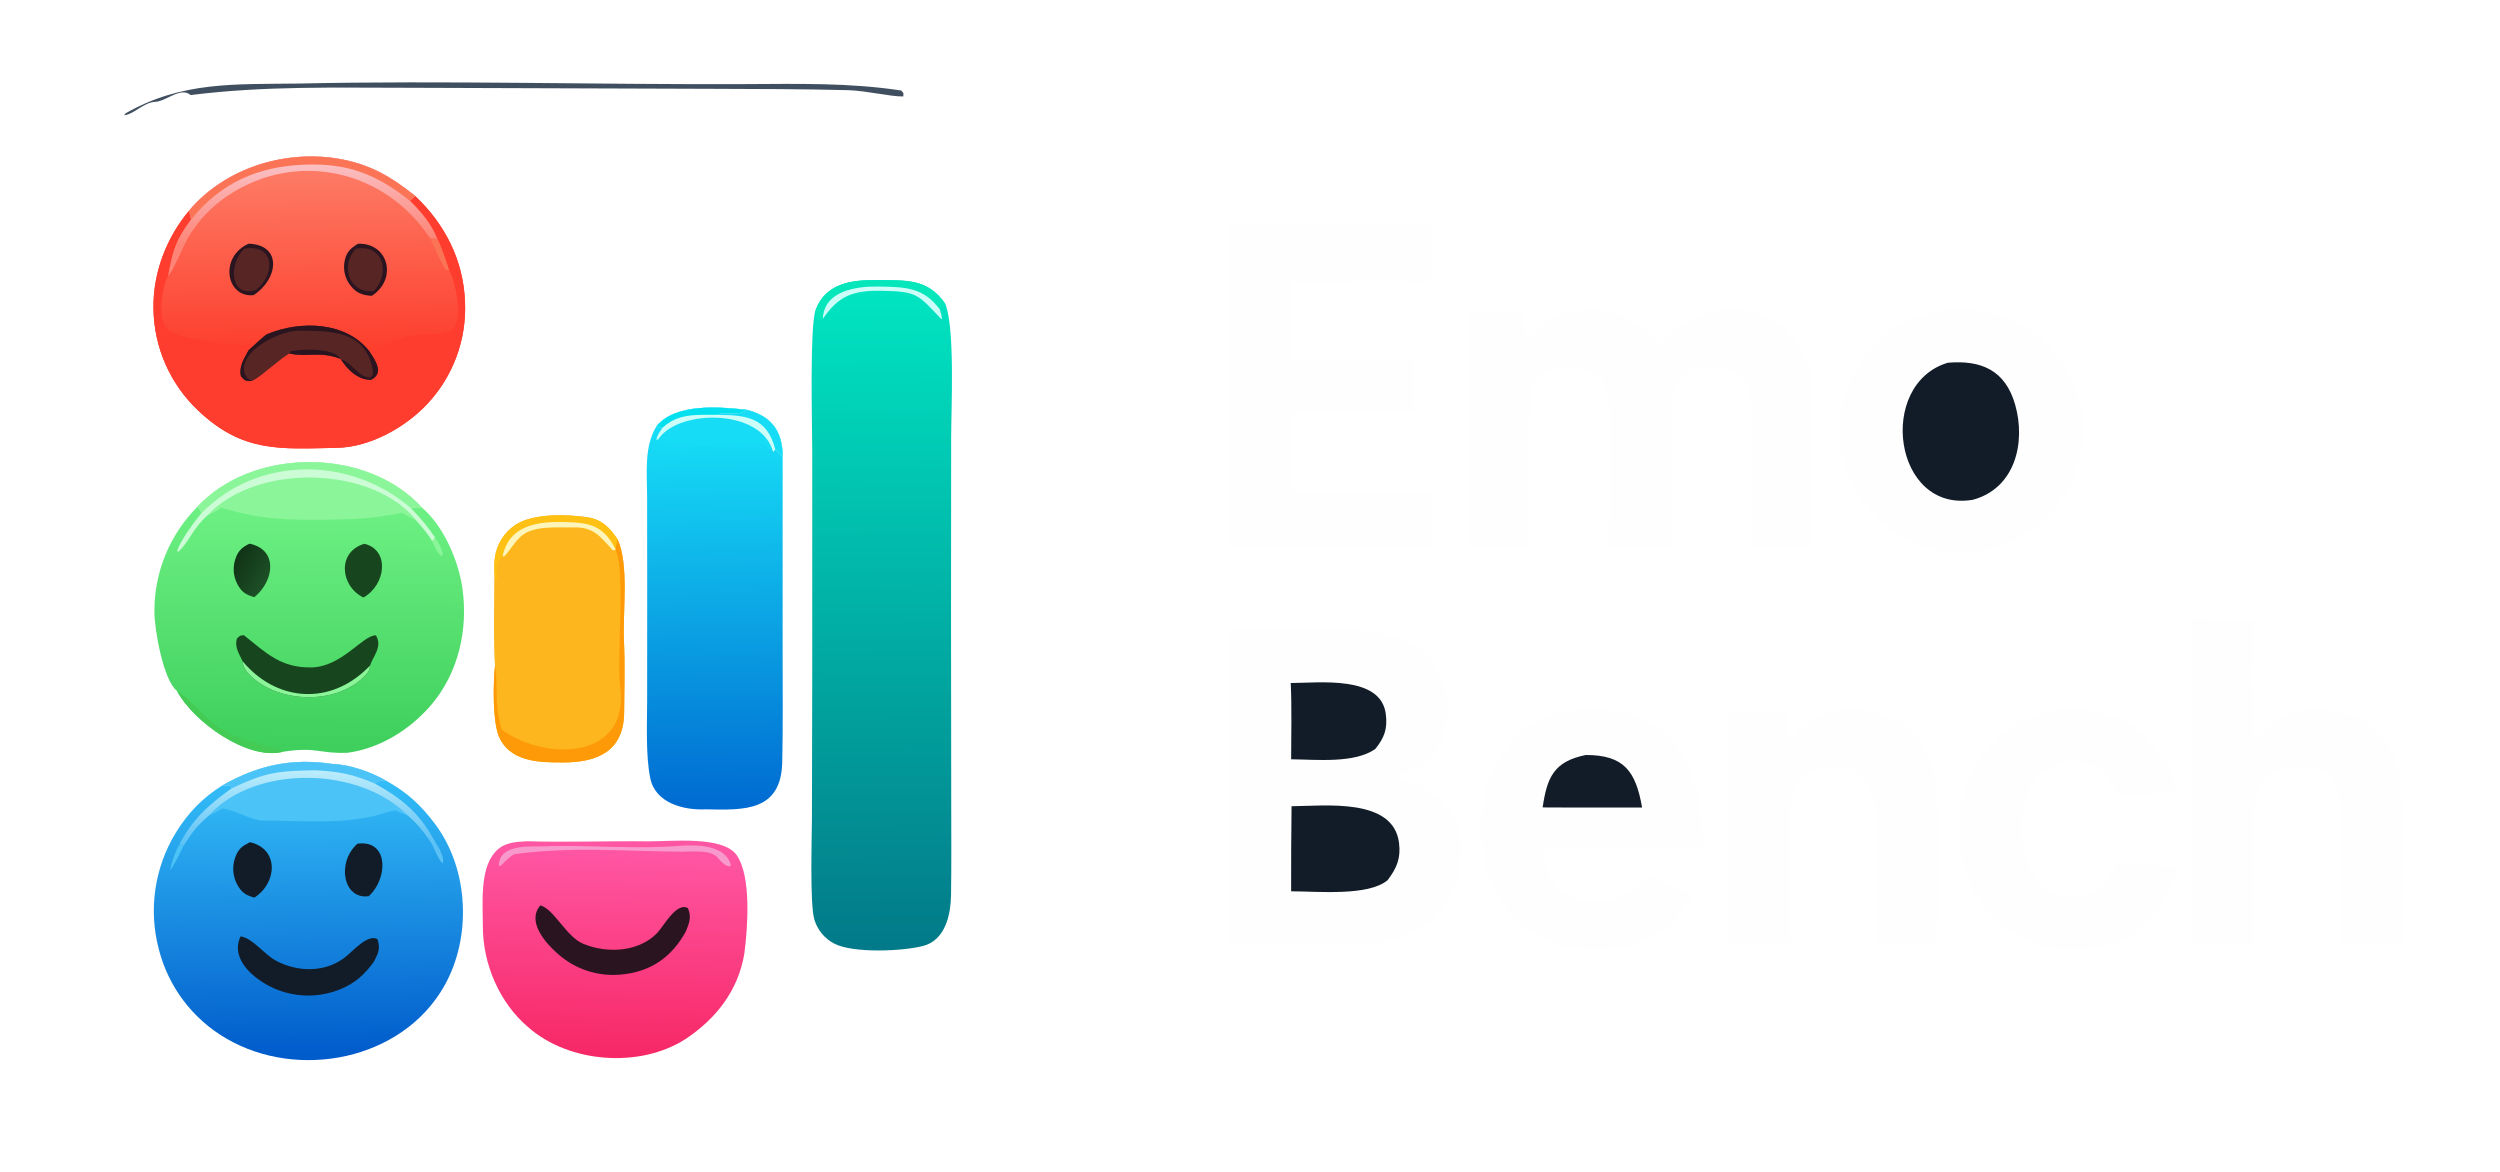
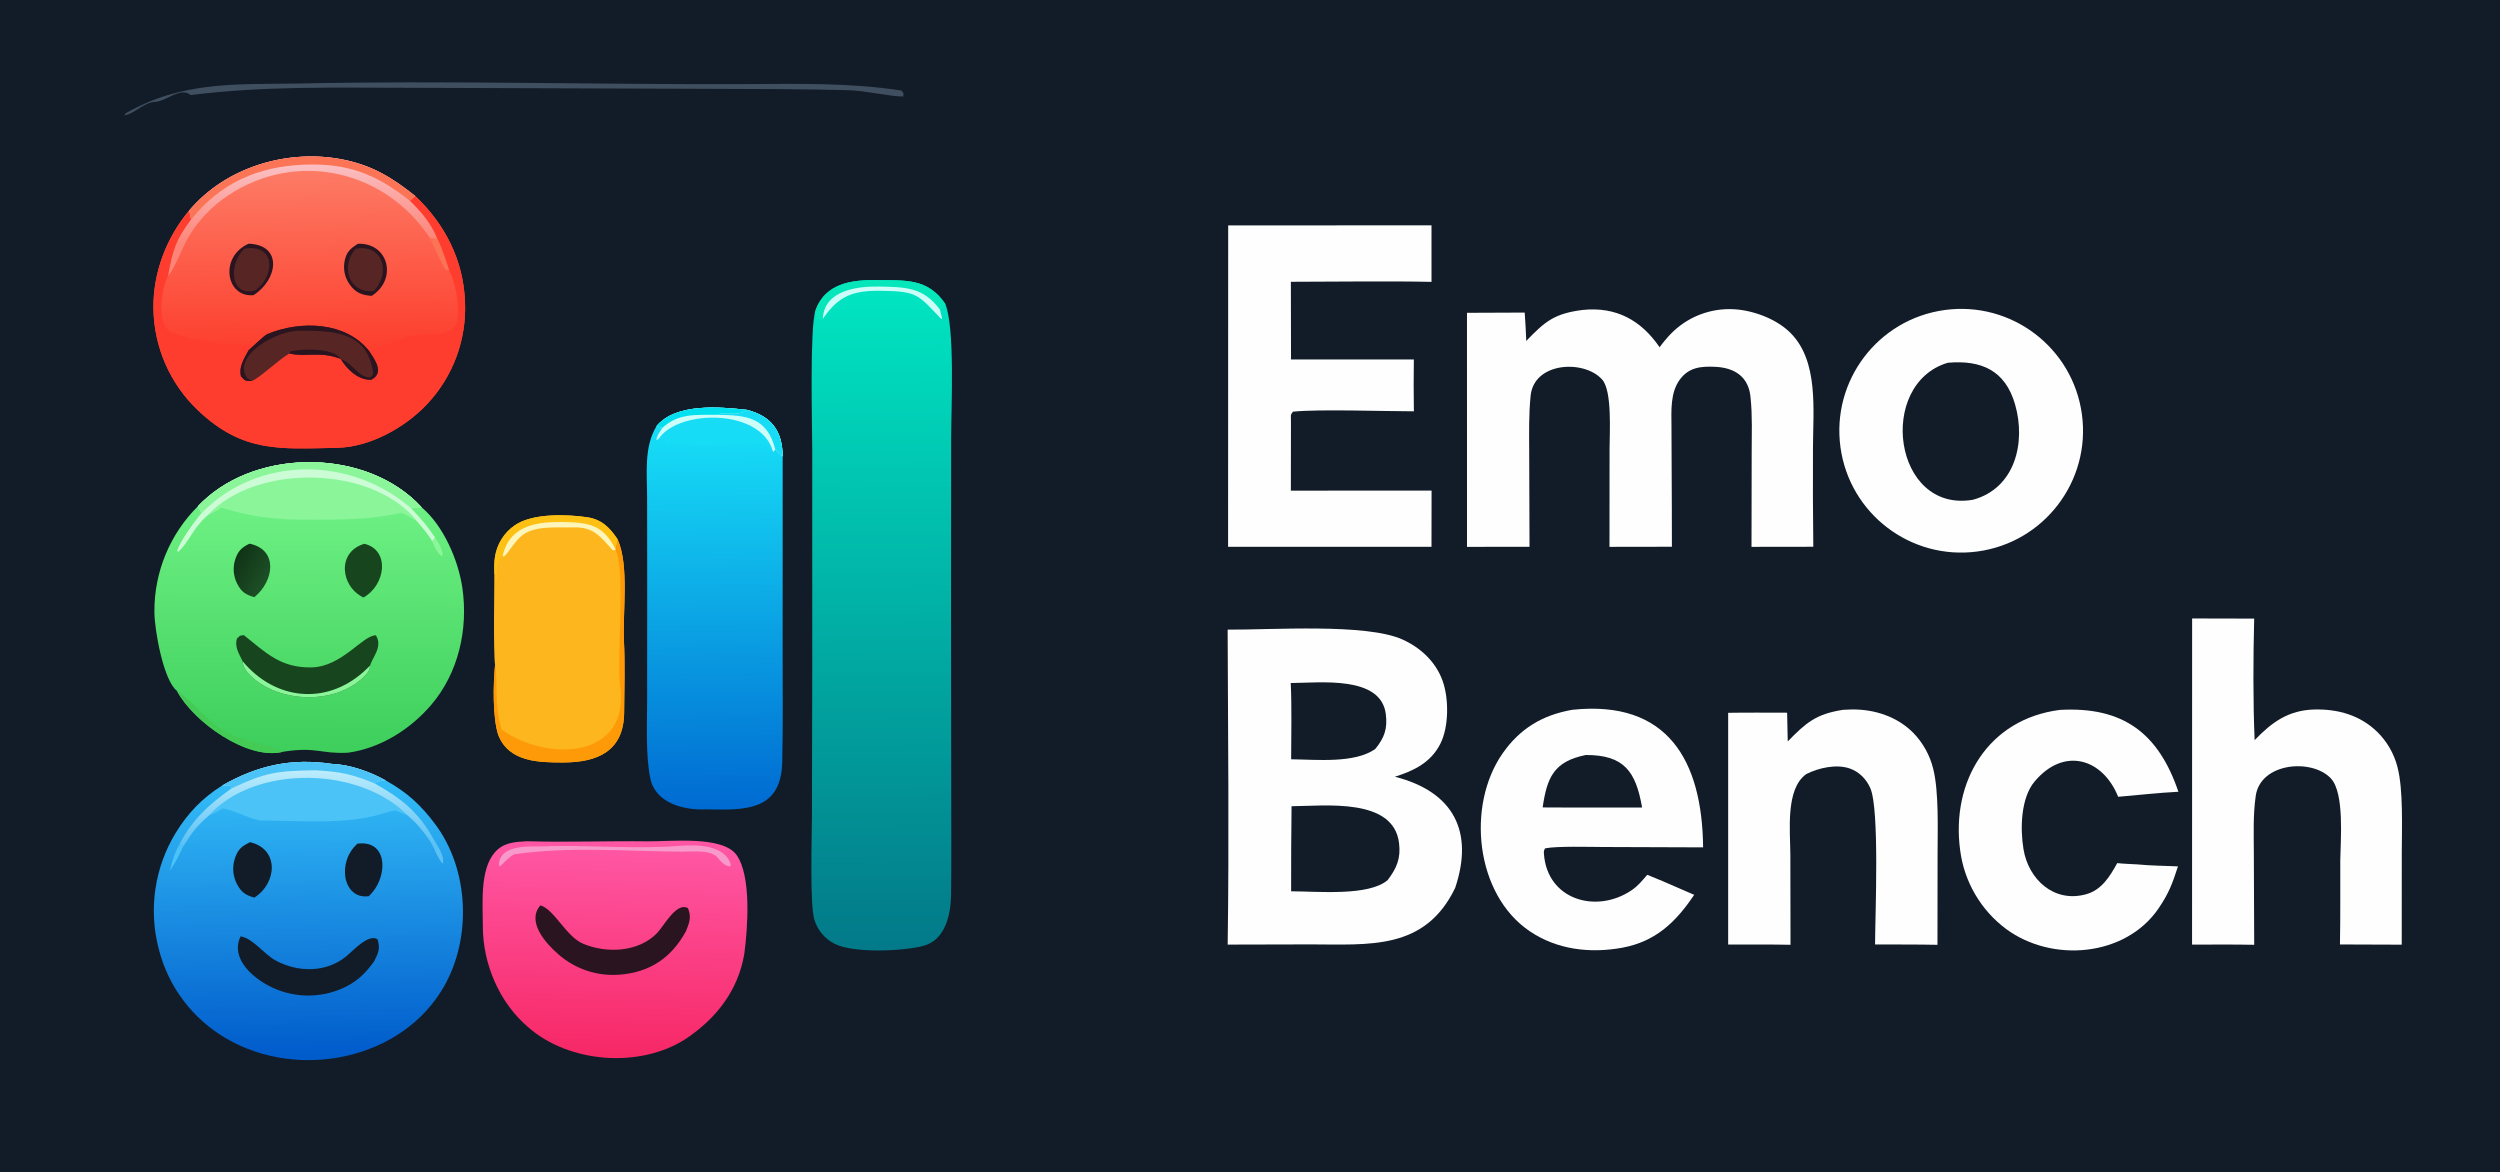
<svg xmlns="http://www.w3.org/2000/svg" version="1.1" style="display: block;" viewBox="250 600 1600 750" width="1024" height="480" preserveAspectRatio="xMidYMid meet">
  <defs>
    <linearGradient id="Gradient1" gradientUnits="userSpaceOnUse" x1="641.059" y1="1275.08" x2="644.287" y2="1144.72">
      <stop class="stop0" offset="0" stop-opacity="1" stop-color="rgb(247,40,102)" />
      <stop class="stop1" offset="1" stop-opacity="1" stop-color="rgb(255,86,163)" />
    </linearGradient>
    <linearGradient id="Gradient2" gradientUnits="userSpaceOnUse" x1="708.713" y1="1116.09" x2="705.31" y2="879.55">
      <stop class="stop0" offset="0" stop-opacity="1" stop-color="rgb(0,107,210)" />
      <stop class="stop1" offset="1" stop-opacity="1" stop-color="rgb(22,220,246)" />
    </linearGradient>
    <linearGradient id="Gradient3" gradientUnits="userSpaceOnUse" x1="400.547" y1="958.234" x2="420.019" y2="969.515">
      <stop class="stop0" offset="0" stop-opacity="1" stop-color="rgb(16,51,22)" />
      <stop class="stop1" offset="1" stop-opacity="1" stop-color="rgb(28,78,37)" />
    </linearGradient>
    <linearGradient id="Gradient4" gradientUnits="userSpaceOnUse" x1="446.71" y1="1077.9" x2="447.238" y2="925.184">
      <stop class="stop0" offset="0" stop-opacity="1" stop-color="rgb(62,207,92)" />
      <stop class="stop1" offset="1" stop-opacity="1" stop-color="rgb(109,240,131)" />
    </linearGradient>
    <linearGradient id="Gradient5" gradientUnits="userSpaceOnUse" x1="445.527" y1="755.285" x2="444.495" y2="706.798">
      <stop class="stop0" offset="0" stop-opacity="1" stop-color="rgb(253,132,119)" />
      <stop class="stop1" offset="1" stop-opacity="1" stop-color="rgb(251,190,193)" />
    </linearGradient>
    <linearGradient id="Gradient6" gradientUnits="userSpaceOnUse" x1="448.244" y1="824.475" x2="446.952" y2="710.921">
      <stop class="stop0" offset="0" stop-opacity="1" stop-color="rgb(253,62,45)" />
      <stop class="stop1" offset="1" stop-opacity="1" stop-color="rgb(253,122,100)" />
    </linearGradient>
    <linearGradient id="Gradient7" gradientUnits="userSpaceOnUse" x1="447.003" y1="1140.32" x2="446.819" y2="1094.01">
      <stop class="stop0" offset="0" stop-opacity="1" stop-color="rgb(91,193,245)" />
      <stop class="stop1" offset="1" stop-opacity="1" stop-color="rgb(186,236,252)" />
    </linearGradient>
    <linearGradient id="Gradient8" gradientUnits="userSpaceOnUse" x1="448.318" y1="1276.11" x2="445.844" y2="1101.29">
      <stop class="stop0" offset="0" stop-opacity="1" stop-color="rgb(0,91,203)" />
      <stop class="stop1" offset="1" stop-opacity="1" stop-color="rgb(51,188,247)" />
    </linearGradient>
    <linearGradient id="Gradient9" gradientUnits="userSpaceOnUse" x1="815.081" y1="1205.16" x2="811.889" y2="787.924">
      <stop class="stop0" offset="0" stop-opacity="1" stop-color="rgb(2,122,137)" />
      <stop class="stop1" offset="1" stop-opacity="1" stop-color="rgb(0,228,193)" />
    </linearGradient>
  </defs>
+   <path transform="translate(0,0)" fill="rgb(18,28,40)" d="M 0 0 L 2048 0 L 2048 2048 L 0 2048 L 0 0 z" />
  <path transform="translate(0,0)" fill="url(#Gradient9)" d="M 771.956 798.503 C 778.178 781.428 794.819 779.046 810.803 779.26 C 829.009 779.504 843.817 777.788 855.066 794.633 C 861.208 810.518 858.809 860.337 858.742 879.784 L 858.663 995.578 L 858.782 1110.79 C 858.821 1131.4 858.946 1152.25 858.674 1172.65 C 858.501 1185.64 854.887 1201.69 840.915 1205.37 C 827.637 1208.87 795.929 1210.15 784.044 1203.97 C 777.848 1200.8 773.212 1195.25 771.208 1188.59 C 768.234 1178.86 769.574 1136.24 769.64 1123.59 L 769.839 1026.85 L 769.828 887.092 C 769.814 872.036 768.131 809.736 771.956 798.503 z" />
  <path transform="translate(0,0)" fill="rgb(6,230,187)" d="M 771.956 798.503 C 778.178 781.428 794.819 779.046 810.803 779.26 C 829.009 779.504 843.817 777.788 855.066 794.633 C 853.057 797.747 854.361 796.996 851.575 798.155 C 840.983 783.722 829.279 783.718 812.536 783.39 C 798.386 783.113 777.29 785.941 776.62 804.049 C 776.042 804.8 776.463 804.397 775.117 804.94 L 775.334 804.799 L 773.039 804.451 C 772.104 803.535 772.141 800.254 771.956 798.503 z" />
  <path transform="translate(0,0)" fill="rgb(204,253,249)" d="M 776.62 804.049 C 777.29 785.941 798.386 783.113 812.536 783.39 C 829.279 783.718 840.983 783.722 851.575 798.155 L 852.91 803.712 L 852.48 804.214 C 837.226 788.351 837.348 786.426 813.635 786.11 C 795.682 785.87 786.633 789.429 776.62 804.049 z" />
  <path transform="translate(0,0)" fill="url(#Gradient8)" d="M 392.075 1102.81 C 414.602 1089.96 436.265 1084.99 462.418 1088.89 C 473.928 1089.26 487.058 1093.96 497.039 1099.59 C 510.554 1107.12 519.429 1115.23 528.7 1127.71 C 550.147 1156.59 551.963 1199.94 534.311 1231.07 C 507.324 1278.67 440.778 1291.48 394.913 1264.69 C 373.267 1252.19 357.623 1231.44 351.561 1207.18 C 344.979 1182.01 348.909 1155.25 362.45 1133.04 C 370.254 1120.33 379.47 1110.74 392.075 1102.81 z" />
  <path transform="translate(0,0)" fill="rgb(76,195,246)" d="M 383.926 1121.71 C 413.518 1089.27 480.005 1090.49 510.813 1121.82 C 501.248 1118.78 506.386 1117.17 494.913 1120.71 C 471.209 1128.02 442.142 1125.17 417.379 1125.12 C 411.69 1125.11 398.416 1117.7 392.094 1117.47 C 389.575 1119.13 388.608 1119.84 385.803 1120.97 L 383.926 1121.71 z" />
  <path transform="translate(0,0)" fill="url(#Gradient7)" d="M 392.075 1102.81 C 414.602 1089.96 436.265 1084.99 462.418 1088.89 C 473.928 1089.26 487.058 1093.96 497.039 1099.59 C 494.08 1099.79 491.953 1099.52 489.781 1101.39 C 506.595 1110.76 517.862 1119.67 527.352 1136.79 C 529.894 1141.37 534.506 1147.19 533.445 1152.66 C 530.323 1150.25 527.904 1142.1 524.917 1137.82 C 520.484 1131.47 516.772 1126.91 510.813 1121.82 C 480.005 1090.49 413.518 1089.27 383.926 1121.71 C 375.856 1128.69 373.213 1132.41 367.404 1141.41 L 364.505 1141.01 C 372.774 1124.72 383.504 1114.98 398.237 1104.56 L 397.618 1102.93 C 395.187 1102.49 394.573 1102.65 392.075 1102.81 z" />
  <path transform="translate(0,0)" fill="rgb(76,195,246)" d="M 392.075 1102.81 C 414.602 1089.96 436.265 1084.99 462.418 1088.89 C 473.928 1089.26 487.058 1093.96 497.039 1099.59 C 494.08 1099.79 491.953 1099.52 489.781 1101.39 C 475.023 1095.33 467.711 1093.9 451.994 1092.98 C 427.619 1093.34 419.839 1094.31 398.237 1104.56 L 397.618 1102.93 C 395.187 1102.49 394.573 1102.65 392.075 1102.81 z" />
  <path transform="translate(0,0)" fill="rgb(76,195,246)" d="M 364.505 1141.01 L 367.404 1141.41 C 364.279 1147.97 362.682 1151.23 358.713 1157.28 C 360.032 1151.76 361.665 1145.91 364.505 1141.01 z" />
  <path transform="translate(0,0)" fill="rgb(18,28,40)" d="M 403.959 1199.29 C 411.541 1200.29 418.961 1210.55 425.981 1214.47 C 440.524 1222.59 459.18 1222.7 472.168 1211.57 C 476.552 1207.81 486.1 1197.45 491.637 1201.15 C 493.473 1207.22 492.188 1209.71 489.398 1215.34 C 483.404 1223.59 477.666 1228.99 467.988 1233.04 C 454.238 1238.73 438.754 1238.51 425.166 1232.45 C 413.111 1227.05 396.92 1214.13 403.959 1199.29 z" />
  <path transform="translate(0,0)" fill="rgb(18,28,40)" d="M 478.84 1139.91 C 479.622 1139.85 480.405 1139.8 481.188 1139.77 C 498.618 1139.25 498.155 1162.35 486.044 1173.55 C 469.571 1175.97 465.229 1151.78 478.84 1139.91 z" />
  <path transform="translate(0,0)" fill="rgb(18,28,40)" d="M 409.976 1139 C 428.516 1143.16 427.711 1164.88 412.777 1174.48 C 407.378 1172.94 404.598 1171.29 401.78 1166.06 C 398.912 1160.7 398.47 1154.38 400.566 1148.68 C 402.596 1143.14 404.958 1141.52 409.976 1139 z" />
  <path transform="translate(0,0)" fill="url(#Gradient6)" d="M 371.048 734.774 C 394.591 706.79 434.41 695.028 469.768 702.175 C 488.262 705.913 501.281 713.843 515.716 725.428 C 534.86 743.481 546.661 766.704 547.61 793.23 C 548.699 817.412 539.952 841.005 523.363 858.633 C 509.208 873.697 486.687 886.191 465.763 886.603 C 429.4 887.317 405.52 889.919 376.883 862.795 C 358.857 845.812 348.505 822.232 348.203 797.467 C 347.854 774.726 356.454 752.118 371.048 734.774 z" />
  <path transform="translate(0,0)" fill="rgb(254,61,47)" d="M 515.716 725.428 C 534.86 743.481 546.661 766.704 547.61 793.23 C 548.699 817.412 539.952 841.005 523.363 858.633 C 509.208 873.697 486.687 886.191 465.763 886.603 C 429.4 887.317 405.52 889.919 376.883 862.795 C 358.857 845.812 348.505 822.232 348.203 797.467 C 347.854 774.726 356.454 752.118 371.048 734.774 L 372.307 740.54 C 362.486 753.578 360.541 760.467 357.636 776.351 C 353.255 784.408 349.386 809.509 361.131 813.427 C 373.861 817.673 397.122 821.784 410.495 820.542 C 409.081 822.812 409.523 821.604 409.114 824.146 C 411.58 822.078 419.066 814.662 421.176 813.79 C 442.659 804.914 471.353 805.916 486.199 824.601 C 490.11 824.751 507.111 815.607 513.31 814.783 C 520.222 813.373 532.501 814.986 538.522 811.571 C 547.633 806.405 541.19 779.241 537.426 772.983 C 535.625 767.397 532.475 757.856 529.855 752.878 C 525.714 742.763 519.86 735.952 512.227 728.458 L 515.716 725.428 z" />
  <path transform="translate(0,0)" fill="rgb(87,37,35)" d="M 409.114 824.146 C 411.58 822.078 419.066 814.662 421.176 813.79 C 442.659 804.914 471.353 805.916 486.199 824.601 C 489.931 830.328 496.214 838.676 487.513 843.06 C 479.068 843.203 472.283 836.534 468.048 829.721 C 454.649 824.481 446.127 828.792 435.159 826.231 C 427.647 830.731 415.501 842.484 411.055 843.86 C 407.141 843.948 406.617 843.549 404.225 840.841 C 402.74 834.598 406.159 829.774 409.114 824.146 z" />
  <path transform="translate(0,0)" fill="rgb(42,20,31)" d="M 409.114 824.146 C 411.58 822.078 419.066 814.662 421.176 813.79 C 442.659 804.914 471.353 805.916 486.199 824.601 C 489.931 830.328 496.214 838.676 487.513 843.06 C 479.068 843.203 472.283 836.534 468.048 829.721 C 476.399 833.038 479.365 841.584 487.006 841.641 C 488.498 840.048 489.049 840.001 488.621 837.312 C 484.504 811.394 461.423 811.645 441.096 811.67 C 427.345 811.686 398.331 827.26 408.098 842.003 L 409.326 842.681 C 410.76 843.487 410.275 843.08 411.055 843.86 C 407.141 843.948 406.617 843.549 404.225 840.841 C 402.74 834.598 406.159 829.774 409.114 824.146 z" />
  <path transform="translate(0,0)" fill="rgb(42,20,31)" d="M 435.159 826.231 L 435.945 824.769 C 443.681 823.37 463.261 822.378 468.048 829.721 C 454.649 824.481 446.127 828.792 435.159 826.231 z" />
  <path transform="translate(0,0)" fill="url(#Gradient5)" d="M 371.048 734.774 C 394.591 706.79 434.41 695.028 469.768 702.175 C 488.262 705.913 501.281 713.843 515.716 725.428 L 512.227 728.458 C 519.86 735.952 525.714 742.763 529.855 752.878 L 525.257 752.53 C 496.515 708.758 440.043 695.924 396.146 724.978 C 385.804 731.793 377.131 740.852 370.771 751.48 C 367.321 757.216 360.613 774.216 357.636 776.351 C 360.541 760.467 362.486 753.578 372.307 740.54 L 371.048 734.774 z" />
  <path transform="translate(0,0)" fill="rgb(252,116,86)" d="M 371.048 734.774 C 394.591 706.79 434.41 695.028 469.768 702.175 C 488.262 705.913 501.281 713.843 515.716 725.428 L 512.227 728.458 C 490.785 711.424 472.547 704.303 444.659 705.383 C 414.963 706.533 390.948 717.208 372.307 740.54 L 371.048 734.774 z" />
  <path transform="translate(0,0)" fill="rgb(252,116,86)" d="M 529.855 752.878 C 532.475 757.856 535.625 767.397 537.426 772.983 L 535.13 772.511 C 532.354 768.082 527.707 757.666 525.257 752.53 L 529.855 752.878 z" />
  <path transform="translate(0,0)" fill="rgb(42,20,31)" d="M 409.134 755.965 C 431.137 756.751 427.845 779.051 412.205 788.923 C 394.556 790.517 390.216 764.35 409.134 755.965 z" />
  <path transform="translate(0,0)" fill="rgb(87,37,35)" d="M 406.303 759.175 C 426.191 755.823 426.402 775.91 413.74 785.631 C 397.701 790.917 395.624 769.684 406.303 759.175 z" />
  <path transform="translate(0,0)" fill="rgb(42,20,31)" d="M 478.996 756.014 C 498.735 755.205 504.56 778.754 487.889 789.35 C 481.459 788.914 477.629 787.394 473.694 781.915 C 470.579 777.513 469.464 772.002 470.622 766.735 C 471.868 761.004 474.377 759.052 478.996 756.014 z" />
  <path transform="translate(0,0)" fill="rgb(87,37,35)" d="M 477.664 759.198 C 495.424 756.004 500.003 774.774 489.39 786.156 C 473.487 788.308 467.485 770.264 477.664 759.198 z" />
  <path transform="translate(0,0)" fill="url(#Gradient4)" d="M 376.659 923.999 C 377.648 922.962 378.664 921.951 379.707 920.967 C 416.048 886.356 485.568 887.258 519.821 924.675 C 533.672 936.239 543.322 958.394 545.916 976.267 C 549.738 1002.6 543.475 1030.75 525.834 1051.29 C 512.407 1066.92 493.327 1078.88 472.713 1081.74 C 454.98 1082.65 452.71 1077.72 431.144 1081.13 C 408.515 1086.93 373.608 1061.82 363.27 1042.19 C 354.556 1035.49 348.813 1002.85 348.817 991.564 C 348.65 966.218 358.683 941.869 376.659 923.999 z" />
  <path transform="translate(0,0)" fill="rgb(139,245,153)" d="M 376.659 923.999 C 377.648 922.962 378.664 921.951 379.707 920.967 C 416.048 886.356 485.568 887.258 519.821 924.675 C 517.092 925.349 517.26 925.265 514.472 924.724 L 513.08 925.324 C 519.786 932.42 523.002 936.033 528.47 944.101 L 526.643 946.419 C 523.939 941.637 520.599 937.99 517.086 933.771 C 515.064 932.666 508.031 927.995 506.838 928.241 C 489.677 931.79 476.212 932.482 458.889 932.609 C 432.764 932.802 416.801 932.587 391.755 924.885 C 388.119 927.445 387.073 927.877 382.948 929.711 C 373.26 938.108 371.711 945.892 364.047 953.195 L 363.441 952.437 C 365.38 946.225 374.633 933.493 379.011 928.401 L 376.659 923.999 z" />
  <path transform="translate(0,0)" fill="rgb(203,252,213)" d="M 376.659 923.999 C 377.648 922.962 378.664 921.951 379.707 920.967 C 416.048 886.356 485.568 887.258 519.821 924.675 C 517.092 925.349 517.26 925.265 514.472 924.724 L 513.08 925.324 C 519.786 932.42 523.002 936.033 528.47 944.101 L 526.643 946.419 C 523.939 941.637 520.599 937.99 517.086 933.771 C 488.874 897.705 414.041 896.227 382.948 929.711 C 373.26 938.108 371.711 945.892 364.047 953.195 L 363.441 952.437 C 365.38 946.225 374.633 933.493 379.011 928.401 L 376.659 923.999 z" />
  <path transform="translate(0,0)" fill="rgb(139,245,153)" d="M 376.659 923.999 C 377.648 922.962 378.664 921.951 379.707 920.967 C 416.048 886.356 485.568 887.258 519.821 924.675 C 517.092 925.349 517.26 925.265 514.472 924.724 L 513.08 925.324 C 474.595 891.8 415.184 891.36 379.011 928.401 L 376.659 923.999 z" />
  <path transform="translate(0,0)" fill="rgb(68,203,86)" d="M 363.27 1042.19 L 364.294 1042.89 C 376.29 1051.17 381.459 1061.15 396.228 1069.18 C 406.316 1074.67 425.105 1076.9 431.144 1081.13 C 408.515 1086.93 373.608 1061.82 363.27 1042.19 z" />
  <path transform="translate(0,0)" fill="rgb(139,245,153)" d="M 528.47 944.101 C 531.22 948.488 531.972 949.311 533.343 954.168 L 532.852 955.984 C 529.958 954.46 527.97 949.554 526.643 946.419 L 528.47 944.101 z" />
  <path transform="translate(0,0)" fill="rgb(23,70,30)" d="M 405.268 1023.19 C 402.898 1018.19 400.006 1013.94 401.63 1008.66 C 404.279 1006.38 402.814 1007 406.057 1006.49 C 420.377 1017.95 429.744 1027.51 449.346 1027.14 C 468.855 1026.77 482.062 1006.53 490.565 1006.6 C 495.204 1013.95 488.171 1020.86 486.876 1025.97 C 486.563 1028.53 486.147 1029.69 484.314 1031.7 C 466.938 1050.83 430.963 1050.47 411.956 1033.97 C 408.643 1031.1 405.482 1027.54 405.268 1023.19 z" />
  <path transform="translate(0,0)" fill="rgb(139,245,153)" d="M 405.268 1023.19 C 425.941 1047.96 458.379 1051.67 482.819 1029.83 C 484.208 1028.59 485.561 1027.3 486.876 1025.97 C 486.563 1028.53 486.147 1029.69 484.314 1031.7 C 466.938 1050.83 430.963 1050.47 411.956 1033.97 C 408.643 1031.1 405.482 1027.54 405.268 1023.19 z" />
  <path transform="translate(0,0)" fill="rgb(23,70,30)" d="M 483.189 948.033 C 499.681 951.976 496.951 974.365 482.606 982.416 C 467.649 975.148 465.626 953.111 483.189 948.033 z" />
  <path transform="translate(0,0)" fill="url(#Gradient3)" d="M 409.681 947.947 C 428.184 951.757 425.53 971.766 412.795 982.19 C 407.352 980.663 404.502 978.876 401.847 973.684 C 399.28 968.739 398.85 962.958 400.658 957.687 C 402.481 952.371 404.874 950.299 409.681 947.947 z" />
  <path transform="translate(0,0)" fill="rgb(254,254,254)" d="M 1035.69 1002.97 C 1063.87 1003.17 1124.28 998.803 1147.55 1009.26 C 1159.18 1014.49 1168.96 1023.6 1173.29 1035.79 C 1177.3 1047.07 1177.35 1065.05 1171.85 1075.95 C 1165.79 1087.99 1154.93 1093.27 1142.7 1097.11 C 1180.17 1106.64 1193.47 1132.07 1181.3 1168.28 C 1161.93 1208.31 1126.57 1204.43 1088.62 1204.41 L 1035.71 1204.54 C 1036.68 1138.38 1035.93 1069.26 1035.69 1002.97 z" />
  <path transform="translate(0,0)" fill="rgb(18,28,40)" d="M 1076.6 1115.99 C 1098.2 1115.8 1141.71 1110.45 1145.37 1139.41 C 1146.62 1149.29 1143.94 1155.54 1138.1 1163.28 C 1125.84 1173.66 1093.59 1170.48 1076.32 1170.43 C 1076.28 1152.29 1076.37 1134.14 1076.6 1115.99 z" />
  <path transform="translate(0,0)" fill="rgb(18,28,40)" d="M 1076.07 1037.14 C 1094.59 1037.05 1133.76 1032.12 1136.91 1056.97 C 1138.1 1066.37 1136.02 1072.15 1130.19 1079.33 C 1116.98 1088.7 1092.63 1086.12 1076.33 1085.94 C 1076.37 1070.38 1076.8 1052.51 1076.07 1037.14 z" />
  <path transform="translate(0,0)" fill="url(#Gradient2)" d="M 670.173 872.741 C 682.461 857.934 710.266 860.335 728.008 862.307 C 743.787 866.337 750.785 875.888 750.904 892.147 L 750.89 1018.5 C 750.913 1041.53 751.133 1064.88 750.637 1087.67 C 749.945 1119.53 726.226 1118.48 701.636 1117.97 C 687.783 1118.66 669.378 1114.08 666.167 1098.04 C 663.166 1083.05 664.169 1063.96 664.167 1048.38 L 664.212 972.495 L 664.161 918.828 C 664.161 903.424 661.986 885.957 670.173 872.741 z" />
  <path transform="translate(0,0)" fill="rgb(23,220,245)" d="M 670.173 872.741 C 682.461 857.934 710.266 860.335 728.008 862.307 C 743.787 866.337 750.785 875.888 750.904 892.147 C 749.033 890.873 747.767 889.304 746.181 887.643 L 744.817 889.307 C 742.586 888.034 740.404 884.787 739.417 884.611 C 723.395 881.764 705.465 887.398 689.252 884.223 C 682.532 882.907 679.909 885.565 676.597 884.88 L 674.791 880.99 L 672.035 880.163 C 670.911 881.556 671.612 881.183 670.028 881.451 C 670.734 878.278 672.144 876.59 673.914 873.876 L 670.173 872.741 z" />
  <path transform="translate(0,0)" fill="rgb(204,253,249)" d="M 670.173 872.741 C 682.461 857.934 710.266 860.335 728.008 862.307 C 743.787 866.337 750.785 875.888 750.904 892.147 C 749.033 890.873 747.767 889.304 746.181 887.643 L 744.817 889.307 C 737.455 861.441 685.328 861.915 672.035 880.163 C 670.911 881.556 671.612 881.183 670.028 881.451 C 670.734 878.278 672.144 876.59 673.914 873.876 L 670.173 872.741 z" />
  <path transform="translate(0,0)" fill="rgb(1,224,239)" d="M 670.173 872.741 C 682.461 857.934 710.266 860.335 728.008 862.307 C 720.715 867.276 714.916 862.621 709.247 865.492 C 696.004 865.602 684.164 864.21 673.914 873.876 L 670.173 872.741 z" />
  <path transform="translate(0,0)" fill="rgb(23,220,245)" d="M 728.008 862.307 C 743.787 866.337 750.785 875.888 750.904 892.147 C 749.033 890.873 747.767 889.304 746.181 887.643 C 740.945 867.07 727.85 865.696 709.247 865.492 C 714.916 862.621 720.715 867.276 728.008 862.307 z" />
  <path transform="translate(0,0)" fill="rgb(254,254,254)" d="M 1312.14 822.235 C 1314.03 819.578 1317.17 815.862 1319.5 813.484 C 1329.33 803.471 1342.78 797.832 1356.82 797.835 C 1370.17 797.774 1386.48 803.615 1395.89 813.036 C 1414.14 831.312 1410.32 862.766 1410.3 886.778 C 1410.19 907.827 1410.26 928.876 1410.51 949.924 L 1370.97 949.979 L 1371.08 889.431 C 1371.1 877.897 1371.56 866.275 1370.39 854.823 C 1369.42 841.47 1360.59 835.366 1347.75 834.763 C 1338.69 834.338 1330.89 835.024 1325.08 842.94 C 1318.89 851.373 1319.69 862.891 1319.74 872.72 C 1319.82 890.344 1319.89 907.912 1319.97 925.5 L 1320.02 949.914 L 1280.07 949.979 L 1280.12 887.485 C 1280.14 876.547 1281.87 850.16 1275.35 842.872 C 1263.84 830.027 1231.66 831.584 1229.58 853.391 C 1228.37 865.999 1228.65 876.25 1228.68 888.419 L 1228.89 949.951 L 1188.88 949.982 L 1188.87 800.201 L 1225.81 800.05 C 1226.25 806.093 1226.58 812.144 1226.81 818.198 C 1238.97 805.523 1244.99 800.62 1262.93 798.365 C 1284.29 796.142 1300.33 804.927 1312.14 822.235 z" />
  <path transform="translate(0,0)" fill="url(#Gradient1)" d="M 587.181 1138.4 C 612.869 1139.14 638.981 1138.14 664.547 1138.45 C 679.346 1138.62 712.57 1134.7 721.447 1147.27 C 731.051 1160.86 728.495 1194.26 726.363 1210.41 C 722.389 1234.11 708.271 1251.88 689.02 1264.81 C 659.626 1283.91 614.165 1280.46 588.014 1257.38 C 569.575 1241.73 558.971 1216.86 559.019 1192.7 C 559.046 1178.72 556.912 1156.59 566.776 1145.43 C 572.355 1139.12 579.414 1138.85 587.181 1138.4 z" />
  <path transform="translate(0,0)" fill="rgb(42,20,31)" d="M 595.858 1179.44 C 604.648 1181.86 612.31 1199.42 623.196 1203.99 C 638.246 1210.31 658.7 1209.47 670.597 1197.09 C 674.937 1192.57 683.006 1176.98 690.321 1181.25 C 692.641 1187.12 691.203 1190.4 688.982 1196.04 C 679.816 1212.79 666.164 1222.17 646.949 1223.76 C 632.567 1225 618.3 1220.33 607.432 1210.83 C 599.291 1203.81 586.781 1189.81 595.858 1179.44 z" />
  <path transform="translate(0,0)" fill="rgb(247,154,203)" d="M 602.235 1141.5 C 629.319 1140.95 657.632 1143.54 685.15 1141.34 C 696.183 1140.46 714.279 1140.75 717.789 1153.66 L 716.919 1154.58 C 714.066 1154.07 711.385 1151.61 709.58 1149.21 C 705.412 1143.68 694.064 1145.08 686.25 1145.06 C 650.613 1144.84 615.051 1141.64 579.578 1146.65 C 577.322 1146.97 572.098 1152.45 570.395 1154.17 L 569.278 1154.04 C 569.469 1138.85 592.222 1142.27 601.277 1141.58 L 602.235 1141.5 z" />
  <path transform="translate(0,0)" fill="rgb(254,254,254)" d="M 1494.51 798.425 C 1537.23 792.542 1576.62 822.447 1582.42 865.177 C 1588.23 907.907 1558.25 947.235 1515.51 952.96 C 1472.88 958.671 1433.68 928.787 1427.89 886.169 C 1422.1 843.552 1451.91 804.293 1494.51 798.425 z" />
  <path transform="translate(0,0)" fill="rgb(18,28,40)" d="M 1496.61 832.159 C 1518.08 830.307 1533.39 837.036 1539.67 858.898 C 1546.69 883.319 1539.64 912.535 1512.67 919.851 C 1461.62 928.549 1451 845.675 1496.61 832.159 z" />
  <path transform="translate(0,0)" fill="rgb(254,254,254)" d="M 1036.04 744.261 L 1166.16 744.212 L 1166.17 780.393 C 1136.84 779.782 1105.63 780.334 1076.16 780.348 L 1076.25 830.07 L 1154.86 830.066 C 1154.7 841.123 1154.7 852.183 1154.88 863.241 C 1135.63 863.246 1094.29 861.743 1077.48 863.471 C 1075.6 865.856 1076.27 865.941 1076.21 869.75 L 1076.15 914.011 L 1166.21 913.992 L 1166.16 949.932 L 1035.98 949.941 L 1036.04 744.261 z" />
  <path transform="translate(0,0)" fill="rgb(254,254,254)" d="M 1652.96 995.818 L 1692.68 995.911 C 1692.04 1020.15 1691.91 1049.61 1692.97 1073.7 C 1703.95 1062.21 1714.61 1054.49 1731.3 1054.08 C 1746.31 1053.71 1760.56 1057.75 1771.47 1068.45 C 1777.73 1074.6 1782.18 1082.34 1784.36 1090.83 C 1788.18 1105.16 1787.17 1130.28 1787.14 1145.83 L 1787.11 1204.59 L 1747.57 1204.45 C 1747.92 1186.7 1747.72 1168.3 1747.78 1150.5 C 1747.94 1138.02 1750.6 1107.63 1741.77 1098.19 C 1729.67 1085.26 1696.67 1087.99 1693.66 1109.42 C 1691.92 1121.71 1692.42 1133.24 1692.45 1145.71 L 1692.69 1204.67 C 1679.61 1204.39 1666.04 1204.56 1652.92 1204.55 L 1652.96 995.818 z" />
  <path transform="translate(0,0)" fill="rgb(254,254,254)" d="M 1256.26 1054.27 C 1317.36 1047.8 1339.42 1086.79 1339.99 1142.31 L 1276.19 1142.08 C 1267.39 1142.05 1246.06 1141.41 1238.83 1142.96 C 1238.08 1144.43 1237.99 1144.72 1238.1 1146.36 C 1240.15 1175.95 1271.68 1185.02 1294.22 1169.76 C 1298.34 1166.97 1301.06 1163.54 1304.25 1159.87 L 1314.26 1164 L 1334.28 1172.69 C 1322.55 1190.12 1309.76 1202.48 1288.41 1206.51 C 1267.8 1210.3 1246.48 1207.86 1228.91 1195.91 C 1194.22 1172.34 1188.43 1115.56 1211.61 1082.25 C 1222.73 1066.28 1237.08 1057.63 1256.26 1054.27 z" />
  <path transform="translate(0,0)" fill="rgb(18,28,40)" d="M 1264.89 1083.2 C 1289.45 1083.14 1296.93 1093.73 1300.94 1116.81 L 1275.5 1116.8 C 1262.77 1116.85 1250.03 1116.84 1237.3 1116.75 C 1240.11 1097.34 1244.59 1087.34 1264.89 1083.2 z" />
  <path transform="translate(0,0)" fill="rgb(254,254,254)" d="M 1429.58 1054.28 C 1431.53 1054.14 1433.49 1054.07 1435.45 1054.05 C 1449.92 1053.95 1464.33 1058.68 1474.64 1069.17 C 1480.75 1075.5 1485.09 1083.33 1487.21 1091.87 C 1490.96 1106.42 1490.07 1131.33 1490.05 1147 L 1489.98 1204.68 C 1476.82 1204.41 1463.23 1204.51 1450.04 1204.45 C 1450.11 1185.39 1452.99 1117.94 1447 1104.4 C 1444.45 1098.62 1439.92 1093.98 1433.91 1091.86 C 1425.31 1088.83 1413.91 1091.42 1406 1095.41 C 1392.52 1105.02 1395.8 1131.99 1395.83 1147.24 L 1395.93 1204.66 C 1382.81 1204.39 1369.18 1204.54 1356.02 1204.52 L 1356.03 1056.2 C 1368.45 1055.98 1381.31 1056.13 1393.76 1056.13 L 1394.15 1074.52 C 1405.98 1062.41 1412.34 1056.94 1429.58 1054.28 z" />
  <path transform="translate(0,0)" fill="rgb(253,182,30)" d="M 566.379 966.409 C 566.304 963.021 566.266 960.055 566.752 956.68 C 567.938 948.356 572.566 940.914 579.506 936.168 C 590.709 928.424 612.424 929.084 625.648 931.012 C 635 932.376 640.189 937.57 645.209 945.058 C 652.83 961.681 648.425 991.704 649.34 1010.35 C 650.036 1024.55 649.578 1042 649.454 1055.97 C 649.236 1080.6 632.647 1087.99 610.312 1087.97 C 595.449 1087.96 575.658 1087.99 568.83 1070.22 C 565.215 1058.87 565.63 1037.93 566.843 1025.49 C 565.669 1017.29 566.381 976.663 566.379 966.409 z" />
  <path transform="translate(0,0)" fill="rgb(254,154,8)" d="M 645.209 945.058 C 652.83 961.681 648.425 991.704 649.34 1010.35 C 650.036 1024.55 649.578 1042 649.454 1055.97 C 649.236 1080.6 632.647 1087.99 610.312 1087.97 C 595.449 1087.96 575.658 1087.99 568.83 1070.22 C 565.215 1058.87 565.63 1037.93 566.843 1025.49 C 569.212 1040.85 565.705 1048.19 571.104 1066.94 C 600.121 1087.88 653.566 1085.89 646.855 1038.88 C 644.588 1023 650.509 963.624 643.913 952.143 L 643.847 951.363 L 645.209 945.058 z" />
  <path transform="translate(0,0)" fill="rgb(254,192,18)" d="M 566.379 966.409 C 566.304 963.021 566.266 960.055 566.752 956.68 C 567.938 948.356 572.566 940.914 579.506 936.168 C 590.709 928.424 612.424 929.084 625.648 931.012 C 635 932.376 640.189 937.57 645.209 945.058 L 643.847 951.363 L 643.913 952.143 L 642.098 952.068 C 633.976 943.192 629.793 937.146 617.005 937.524 C 606.323 937.839 591.171 935.953 583.044 943.604 C 578.115 948.243 576.214 952.828 572.411 956.313 L 571.709 955.557 C 567.242 961.926 568.04 962.587 568.039 971.448 L 567.383 971.142 C 567.307 970.753 567.23 970.365 567.153 969.976 L 566.379 966.409 z" />
  <path transform="translate(0,0)" fill="rgb(254,245,187)" d="M 571.709 955.557 C 571.939 954.704 572.182 953.854 572.437 953.008 C 577.605 936.053 594.572 933.842 609.903 934.08 C 626.552 934.337 635.945 935.652 643.847 951.363 L 643.913 952.143 L 642.098 952.068 C 633.976 943.192 629.793 937.146 617.005 937.524 C 606.323 937.839 591.171 935.953 583.044 943.604 C 578.115 948.243 576.214 952.828 572.411 956.313 L 571.709 955.557 z" />
  <path transform="translate(0,0)" fill="rgb(254,254,254)" d="M 1568.34 1054.34 C 1608.53 1052.1 1631.36 1068.96 1644.18 1106.73 C 1632.07 1107.32 1617.87 1108.89 1605.63 1109.94 C 1595.67 1085.27 1570.83 1077.83 1552.11 1100.2 C 1543.29 1110.75 1542.85 1130.26 1545.04 1143.53 C 1548.22 1162.73 1564.4 1177.88 1584.82 1172.4 C 1594.94 1169.76 1600.28 1160.99 1605.03 1152.39 C 1609.04 1152.84 1613.77 1152.98 1617.86 1153.21 C 1625.78 1154 1635.8 1154.14 1643.9 1154.47 C 1640.36 1165.48 1637.98 1171.87 1631.41 1181.46 C 1610.28 1212.36 1563.36 1216.32 1533.91 1194.55 C 1517.68 1182.44 1507.07 1164.26 1504.5 1144.17 C 1498.57 1100.08 1522.47 1060.13 1568.34 1054.34 z" />
  <path transform="translate(0,0)" fill="rgb(64,79,96)" d="M 440.765 653.472 C 535.716 651.4 631.292 654.232 726.285 653.83 C 760.133 653.687 793.268 652.817 826.816 657.931 C 828.607 660.115 828.175 658.89 828.12 661.739 C 820.228 661.913 804.017 658.008 792.962 657.719 C 763.516 656.948 734.188 656.957 704.75 656.844 L 511.975 656.181 C 463.908 656.201 419.826 654.872 372.013 660.843 C 365.591 655.353 356.469 664.816 349.507 665.157 C 341.767 665.536 336.216 672.906 329.553 673.779 L 330.361 672.547 C 366.308 651.929 400.694 654.04 440.765 653.472 z" />
</svg>
